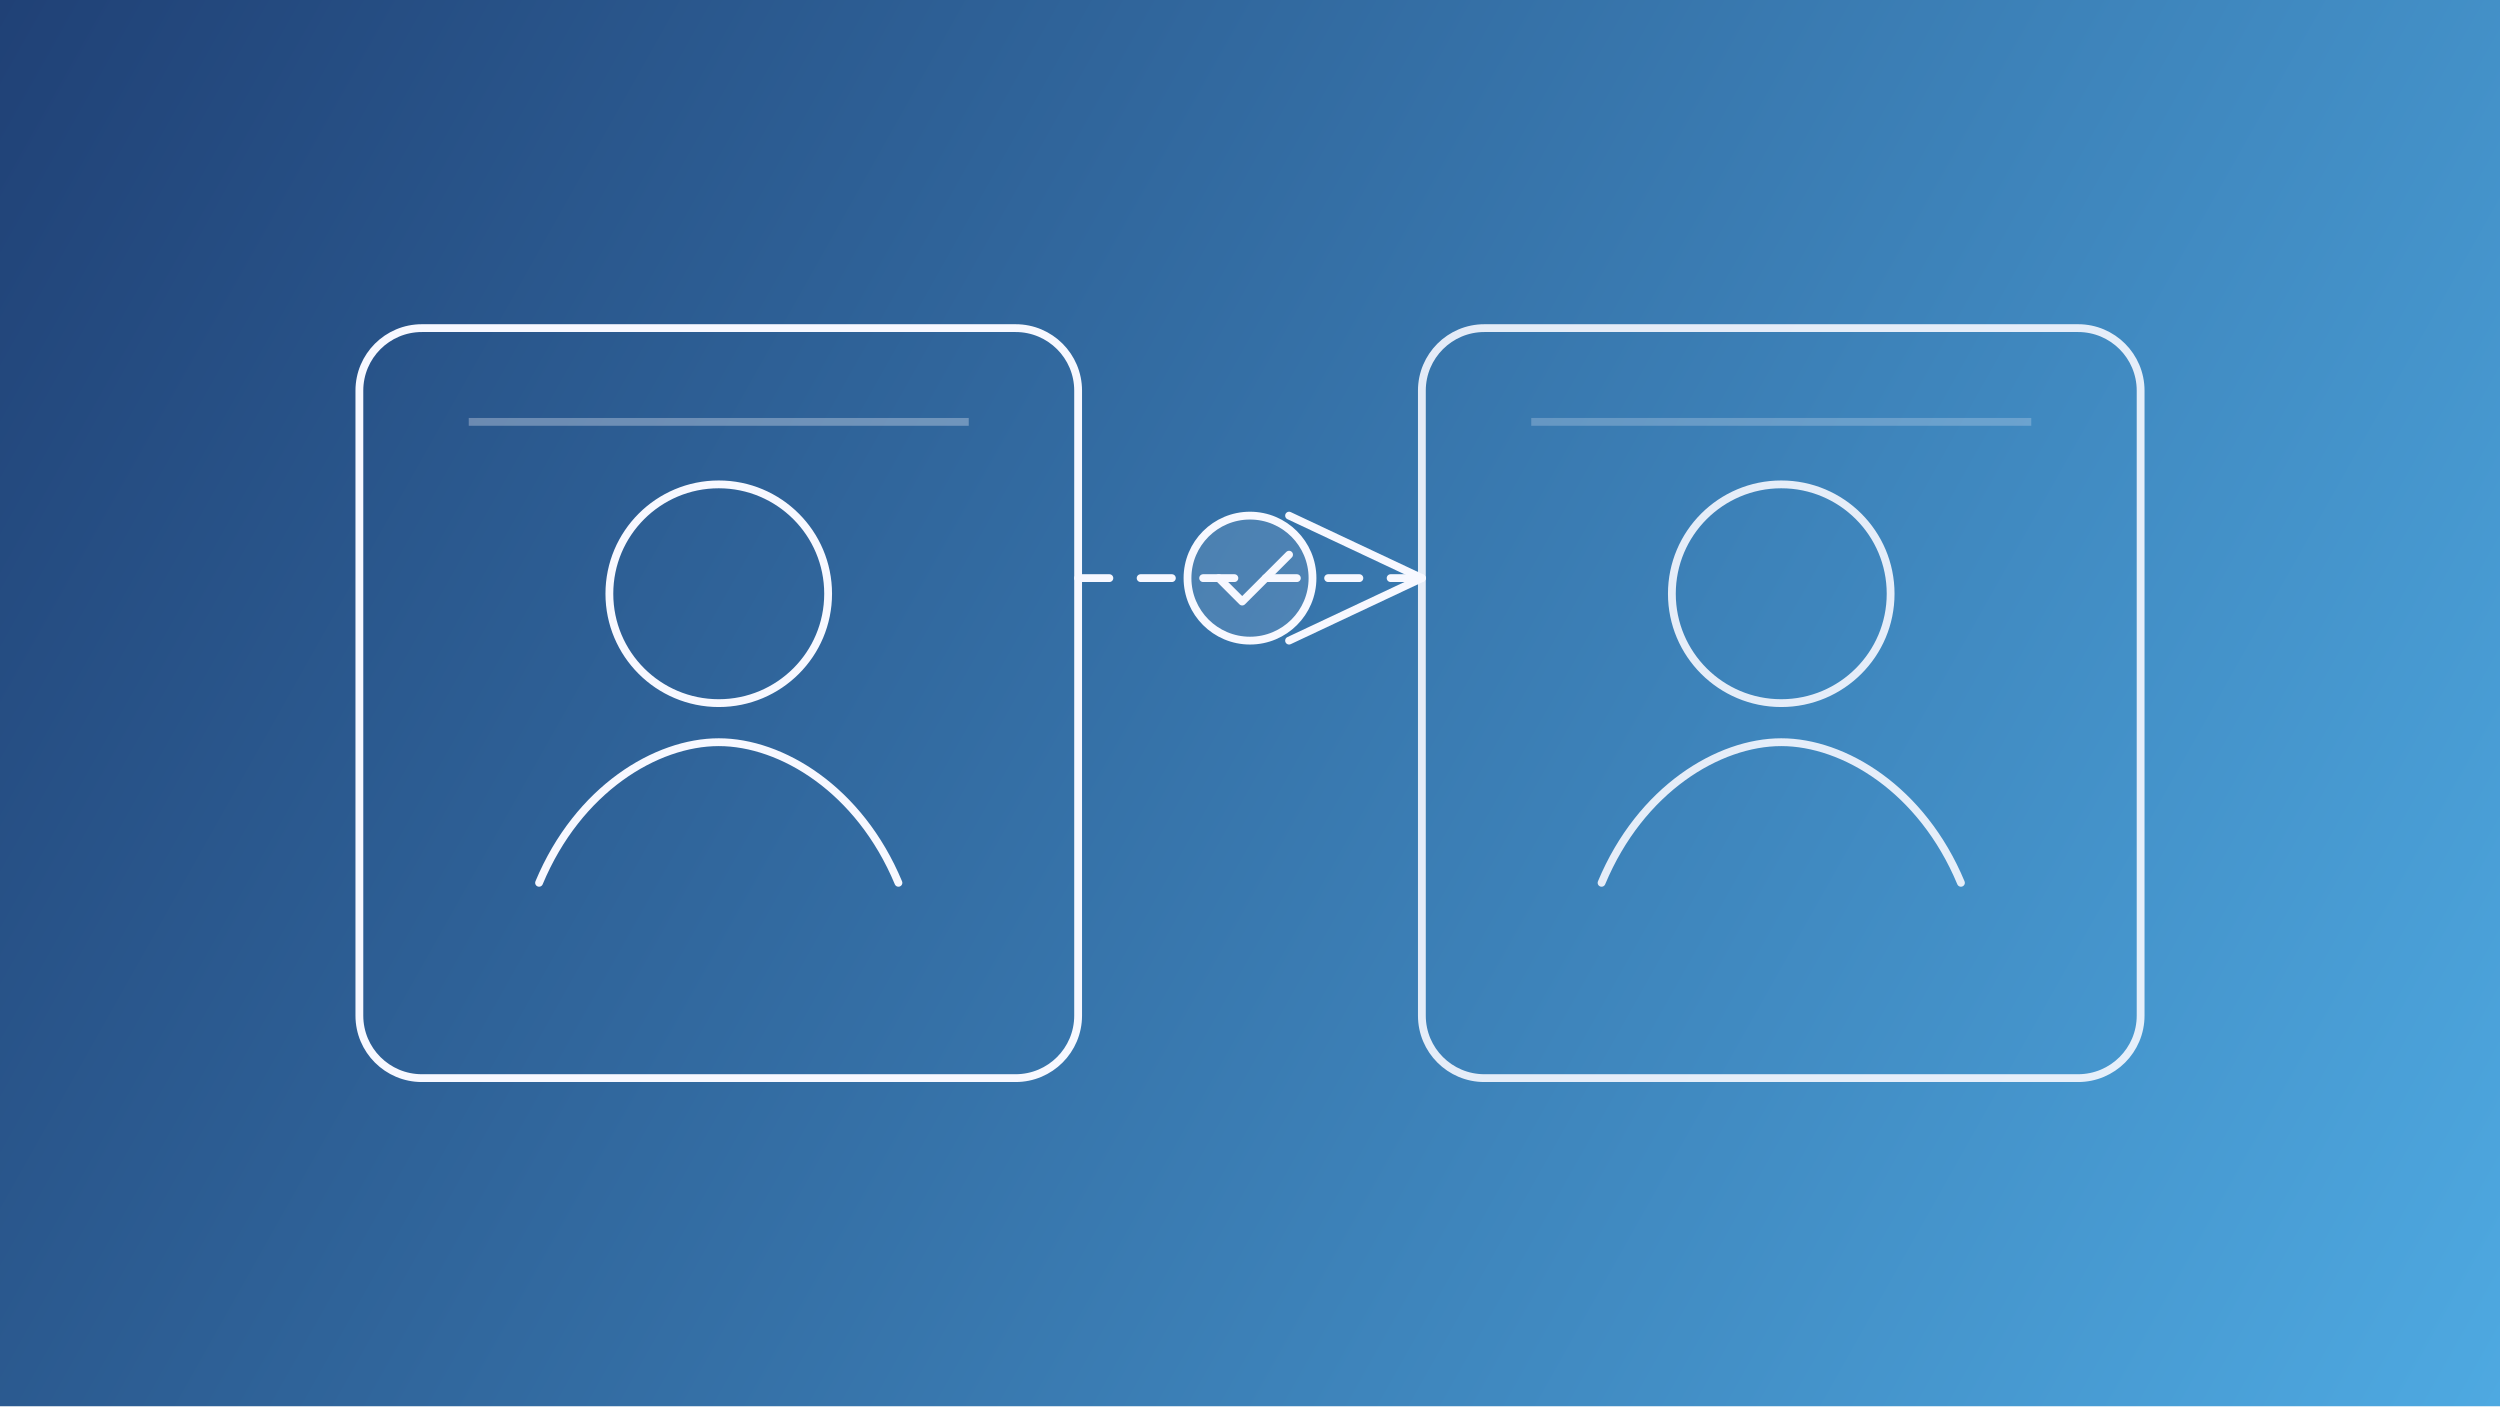
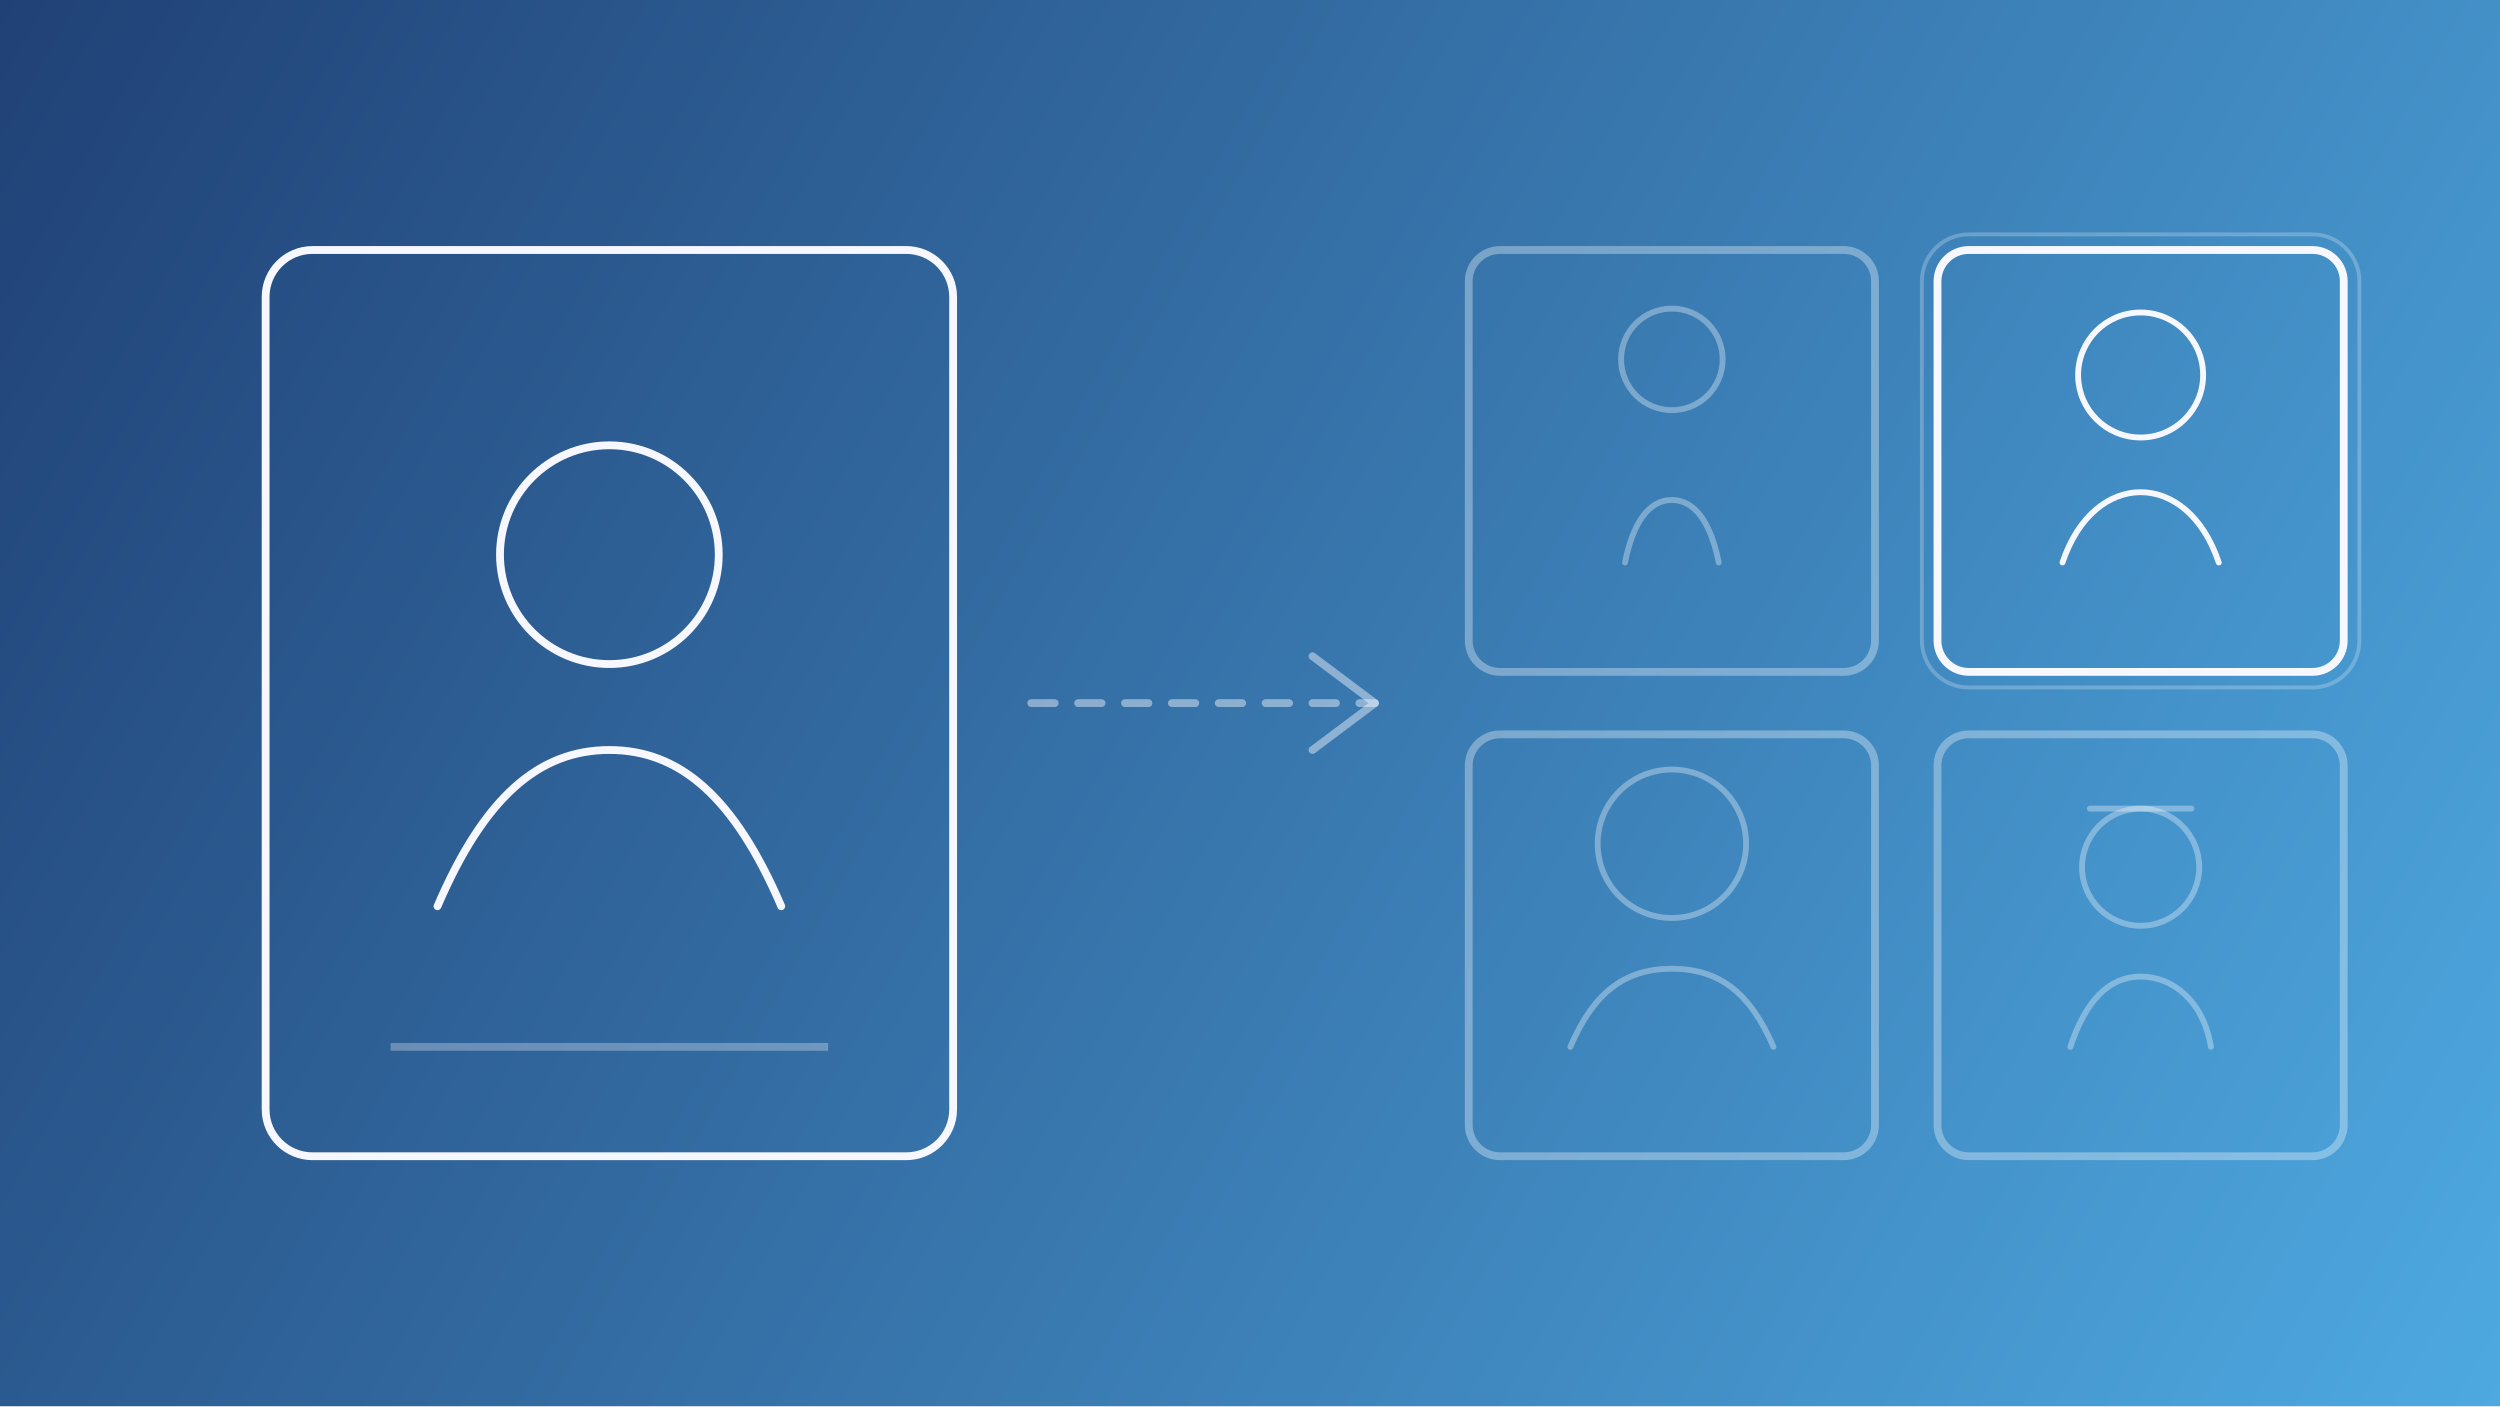
<svg xmlns="http://www.w3.org/2000/svg" width="640" height="360" viewBox="0 0 640 360" fill="none">
  <rect width="640" height="360" fill="url(#bg)" />
-   <rect x="92" y="84" width="184" height="192" rx="16" stroke="#F7F8FF" stroke-width="2" />
-   <rect x="364" y="84" width="184" height="192" rx="16" stroke="#F7F8FF" stroke-width="2" stroke-opacity="0.9" />
-   <circle cx="184" cy="152" r="28" stroke="#F7F8FF" stroke-width="2" />
-   <circle cx="456" cy="152" r="28" stroke="#F7F8FF" stroke-width="2" stroke-opacity="0.9" />
-   <path d="M138 226C148 202 168 190 184 190C200 190 220 202 230 226" stroke="#F7F8FF" stroke-width="2" stroke-linecap="round" stroke-linejoin="round" />
-   <path d="M410 226C420 202 440 190 456 190C472 190 492 202 502 226" stroke="#F7F8FF" stroke-width="2" stroke-linecap="round" stroke-linejoin="round" stroke-opacity="0.9" />
-   <path d="M276 148H364" stroke="#F7F8FF" stroke-width="2" stroke-linecap="round" stroke-dasharray="8 8" />
-   <path d="M330 132L364 148L330 164" stroke="#F7F8FF" stroke-width="2" stroke-linecap="round" stroke-linejoin="round" />
-   <circle cx="320" cy="148" r="16" fill="#F7F8FF" fill-opacity="0.12" stroke="#F7F8FF" stroke-width="2" />
-   <path d="M312 148L318 154L330 142" stroke="#F7F8FF" stroke-width="2" stroke-linecap="round" stroke-linejoin="round" />
-   <path d="M120 108H248" stroke="#F7F8FF" stroke-width="2" stroke-opacity="0.32" />
-   <path d="M392 108H520" stroke="#F7F8FF" stroke-width="2" stroke-opacity="0.24" />
+   <rect x="68" y="64" width="176" height="232" rx="12" stroke="#F7F8FF" stroke-width="2" />
+   <circle cx="156" cy="142" r="28" stroke="#F7F8FF" stroke-width="2" />
+   <path d="M112 232C124 204 138 192 156 192C174 192 188 204 200 232" stroke="#F7F8FF" stroke-width="2" stroke-linecap="round" />
+   <path d="M100 268H212" stroke="#F7F8FF" stroke-width="2" stroke-opacity="0.3" />
+   <path d="M264 180H352" stroke="#F7F8FF" stroke-width="2" stroke-linecap="round" stroke-dasharray="6 6" stroke-opacity="0.45" />
+   <path d="M336 168L352 180L336 192" stroke="#F7F8FF" stroke-width="2" stroke-linecap="round" stroke-linejoin="round" stroke-opacity="0.45" />
+   <rect x="376" y="64" width="104" height="108" rx="8" stroke="#F7F8FF" stroke-width="2" stroke-opacity="0.35" />
+   <circle cx="428" cy="92" r="13" stroke="#F7F8FF" stroke-width="1.5" stroke-opacity="0.35" />
+   <path d="M416 144C418 134 422 128 428 128C434 128 438 134 440 144" stroke="#F7F8FF" stroke-width="1.5" stroke-linecap="round" stroke-opacity="0.35" />
+   <rect x="496" y="64" width="104" height="108" rx="8" stroke="#F7F8FF" stroke-width="2" />
+   <circle cx="548" cy="96" r="16" stroke="#F7F8FF" stroke-width="1.5" />
+   <path d="M528 144C532 132 540 126 548 126C556 126 564 132 568 144" stroke="#F7F8FF" stroke-width="1.5" stroke-linecap="round" />
+   <rect x="492" y="60" width="112" height="116" rx="12" stroke="#F7F8FF" stroke-width="1" stroke-opacity="0.25" />
+   <rect x="376" y="188" width="104" height="108" rx="8" stroke="#F7F8FF" stroke-width="2" stroke-opacity="0.35" />
+   <circle cx="428" cy="216" r="19" stroke="#F7F8FF" stroke-width="1.5" stroke-opacity="0.35" />
+   <path d="M402 268C408 254 416 248 428 248C440 248 448 254 454 268" stroke="#F7F8FF" stroke-width="1.5" stroke-linecap="round" stroke-opacity="0.35" />
+   <rect x="496" y="188" width="104" height="108" rx="8" stroke="#F7F8FF" stroke-width="2" stroke-opacity="0.35" />
+   <circle cx="548" cy="222" r="15" stroke="#F7F8FF" stroke-width="1.5" stroke-opacity="0.35" />
+   <path d="M535 207H561" stroke="#F7F8FF" stroke-width="1.5" stroke-linecap="round" stroke-opacity="0.35" />
+   <path d="M530 268C534 256 540 250 548 250C556 250 564 256 566 268" stroke="#F7F8FF" stroke-width="1.5" stroke-linecap="round" stroke-opacity="0.35" />
  <defs>
    <linearGradient id="bg" x1="0" y1="0" x2="640" y2="360" gradientUnits="userSpaceOnUse">
      <stop stop-color="#204176" />
      <stop offset="1" stop-color="#4EA9E1" />
    </linearGradient>
  </defs>
</svg>
